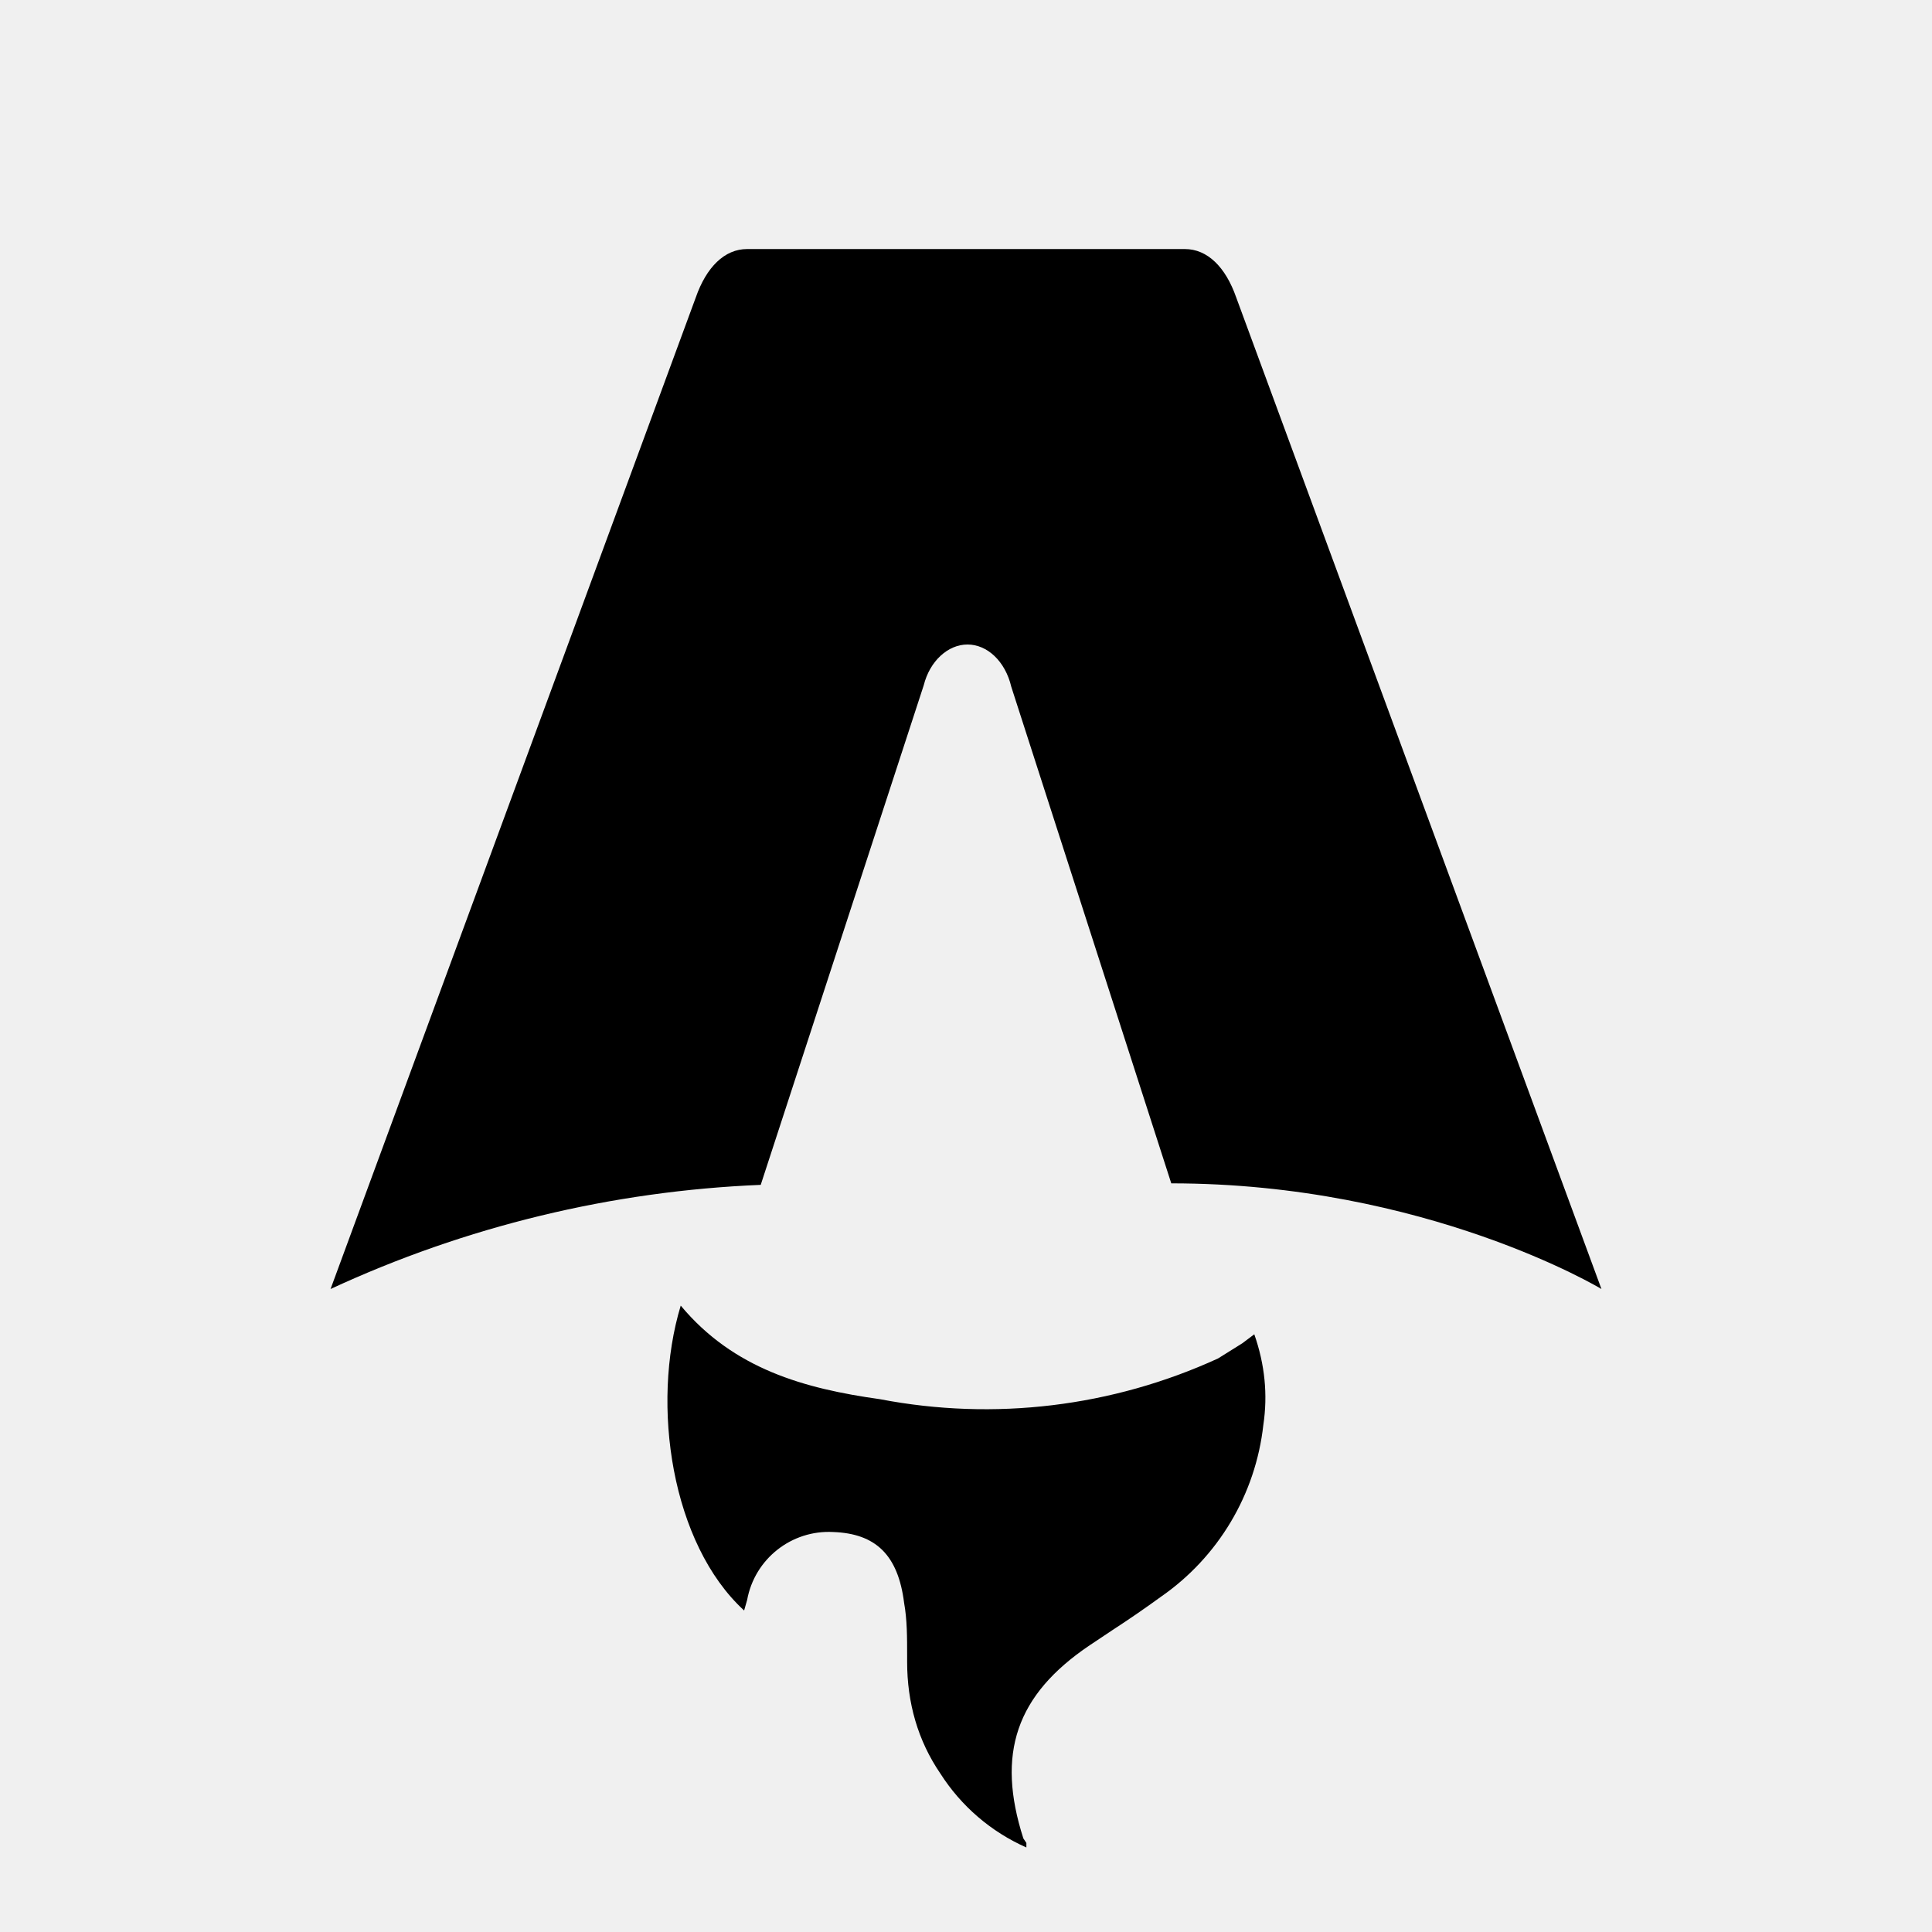
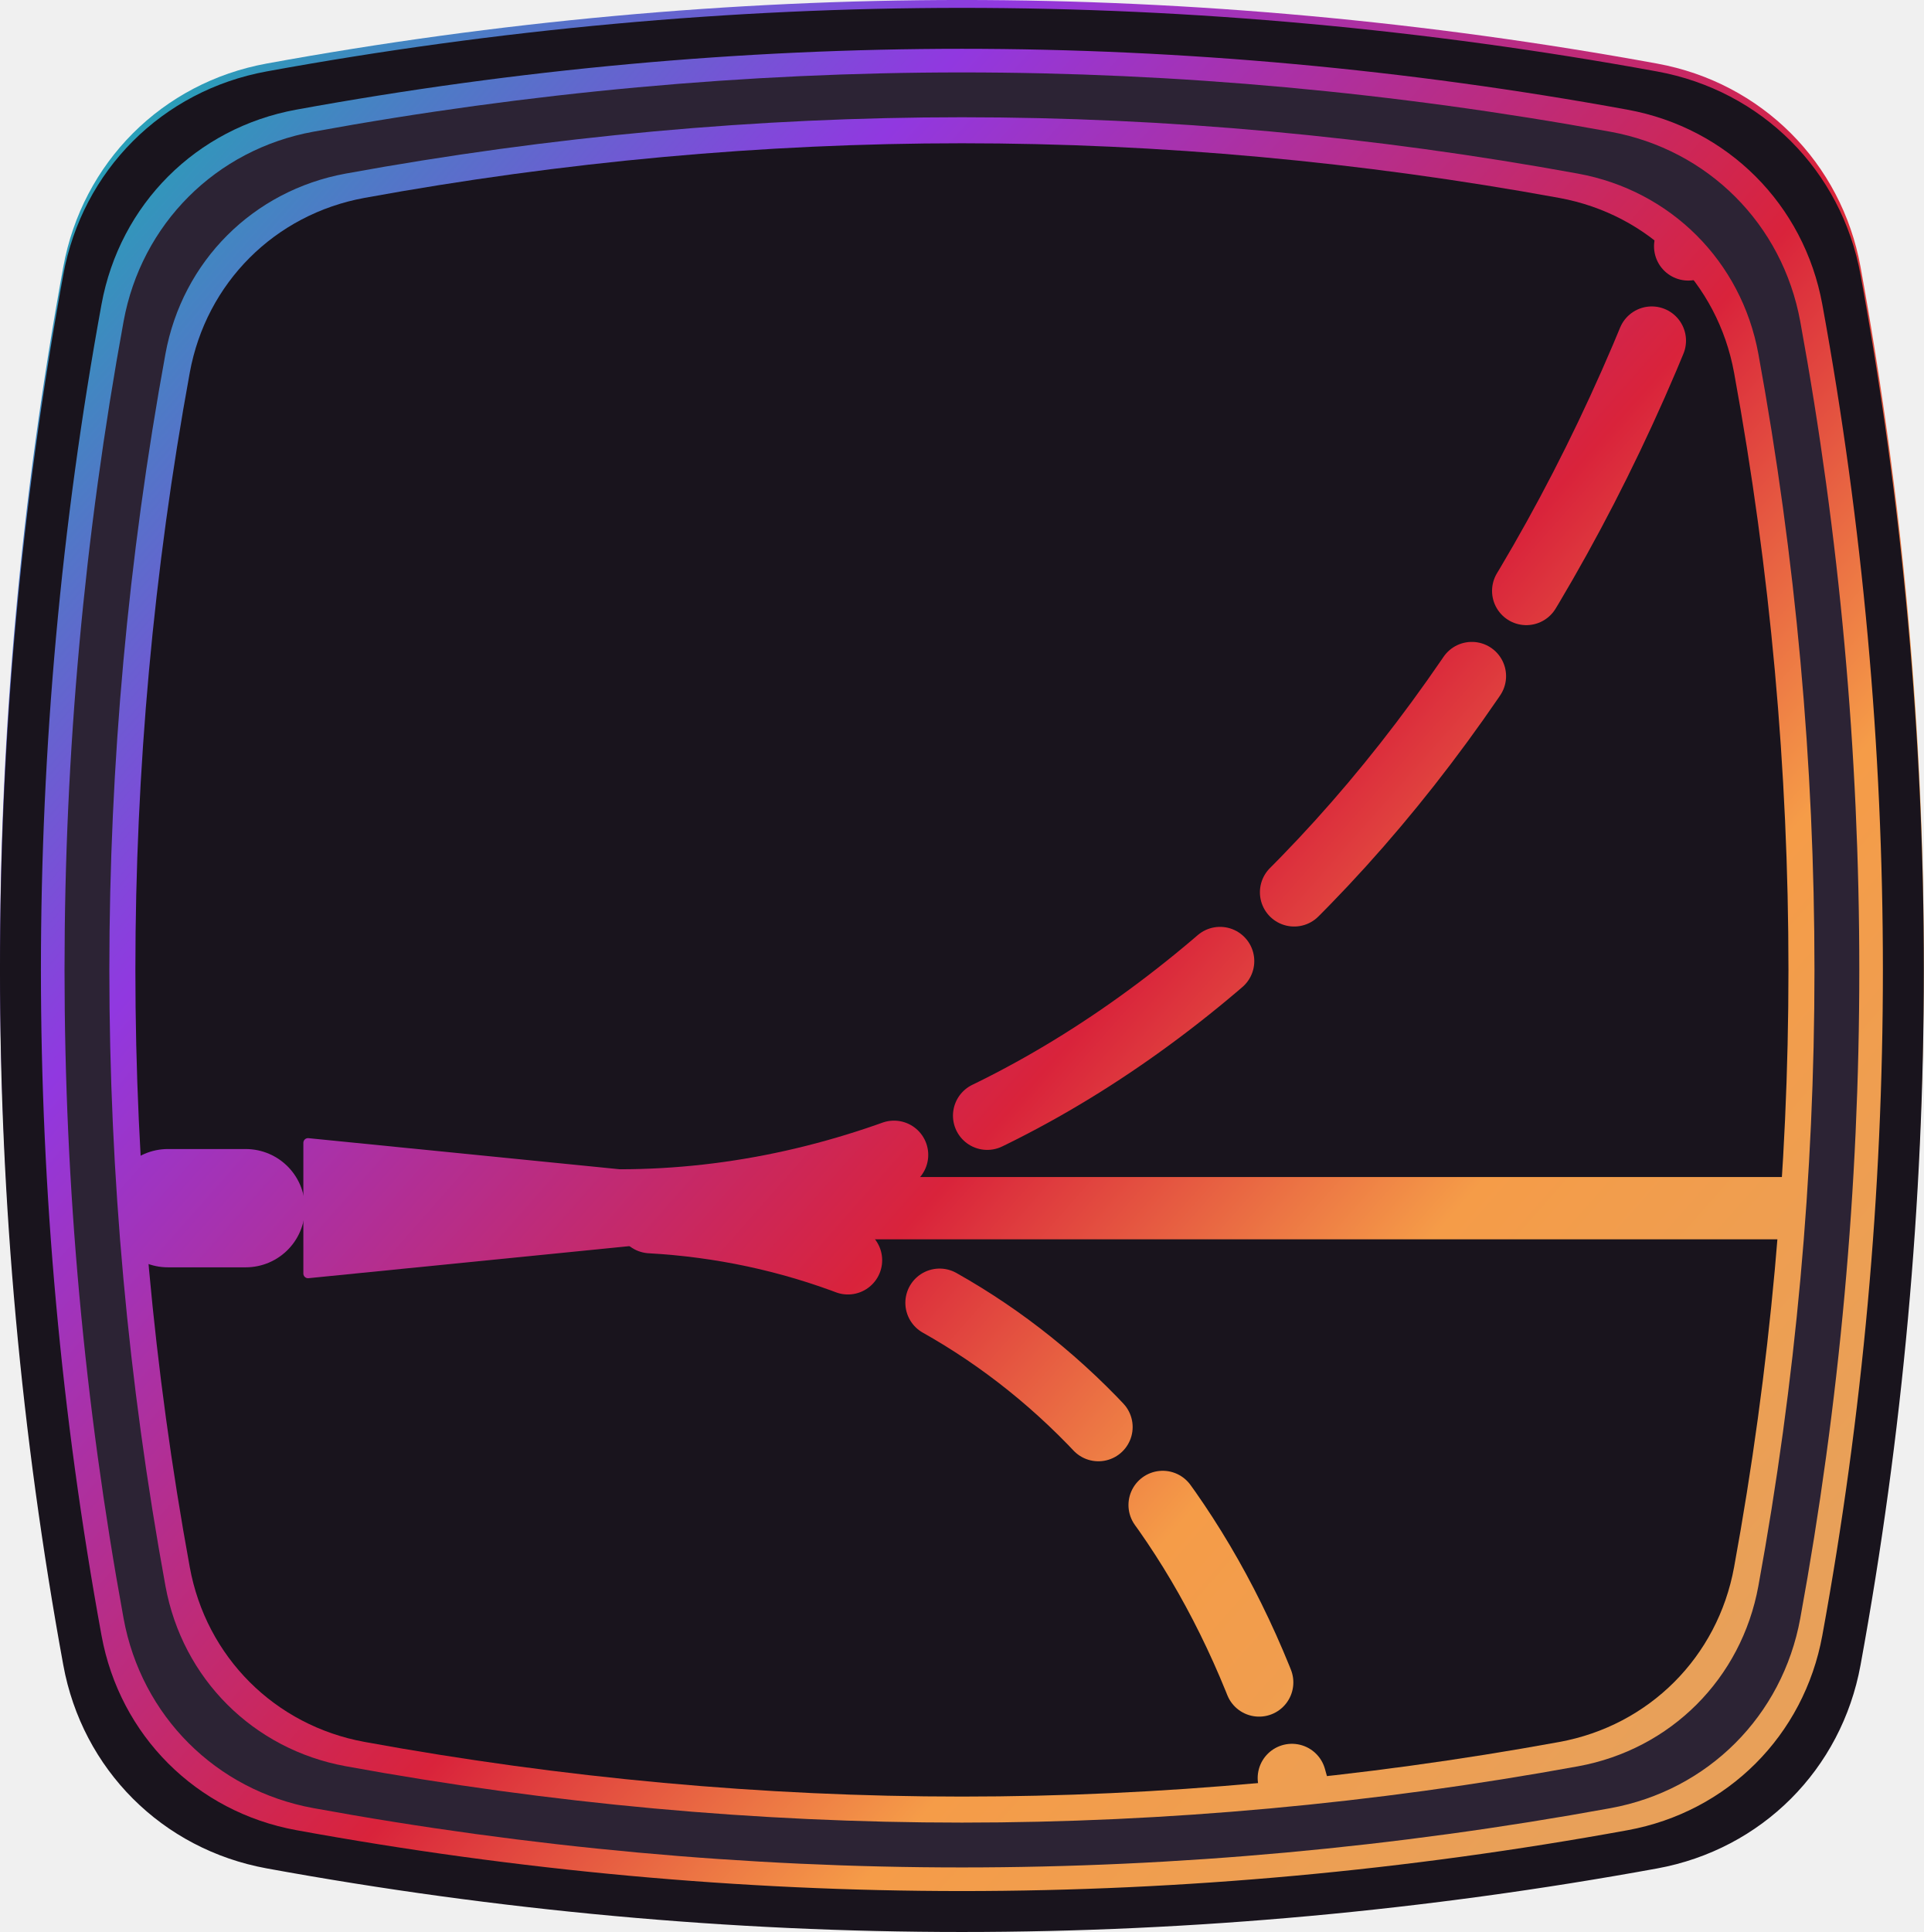
- <svg xmlns="http://www.w3.org/2000/svg" fill="none" viewBox="0 0 128 128">
-   <path d="M50.4 78.5a75.1 75.1 0 0 0-28.5 6.9l24.2-65.7c.7-2 1.9-3.2 3.4-3.2h29c1.5 0 2.7 1.2 3.4 3.2l24.2 65.7s-11.6-7-28.5-7L67 45.5c-.4-1.7-1.6-2.8-2.9-2.8-1.3 0-2.5 1.1-2.9 2.7L50.4 78.5Zm-1.1 28.2Zm-4.2-20.2c-2 6.6-.6 15.8 4.2 20.2a17.5 17.5 0 0 1 .2-.7 5.5 5.5 0 0 1 5.7-4.5c2.8.1 4.3 1.5 4.7 4.7.2 1.1.2 2.3.2 3.5v.4c0 2.7.7 5.2 2.2 7.4a13 13 0 0 0 5.7 4.9v-.3l-.2-.3c-1.8-5.6-.5-9.5 4.4-12.8l1.5-1a73 73 0 0 0 3.2-2.2 16 16 0 0 0 6.8-11.4c.3-2 .1-4-.6-6l-.8.6-1.6 1a37 37 0 0 1-22.4 2.7c-5-.7-9.7-2-13.2-6.2Z" />
-   <style>
-         path { fill: #000; }
-         @media (prefers-color-scheme: dark) {
-             path { fill: #FFF; }
-         }
-     </style>
+ <svg xmlns="http://www.w3.org/2000/svg" width="100%" height="100%" viewBox="0 0 1222 1227" version="1.1" xml:space="preserve" style="fill-rule:evenodd;clip-rule:evenodd;stroke-linejoin:round;stroke-miterlimit:2;">
+   <g transform="matrix(1,0,0,1,1273.41,-38.2335)">
+     <g transform="matrix(0.9895,0,0,0.9895,-3731.06,-8621.52)">
+       <g transform="matrix(1.01337,0,0,0.860553,2421.66,8727.52)">
+         <g>
+           <path d="M670.578,1463.11c-146.07,0 -294.235,-15.968 -440.367,-47.432c-66.205,-14.239 -116.78,-73.777 -128.878,-151.714c-53.452,-344.015 -53.452,-692.851 0,-1036.83c12.098,-77.936 62.673,-137.475 128.847,-151.714c146.163,-31.425 294.328,-47.395 440.398,-47.395c146.069,0 294.234,15.97 440.364,47.432c66.203,14.24 116.785,73.777 128.882,151.714c53.452,344.016 53.452,692.851 0,1036.83c-12.097,77.937 -62.679,137.474 -128.848,151.713c-146.164,31.424 -294.329,47.392 -440.398,47.392Z" style="fill:url(#_Linear1);" />
+         </g>
+       </g>
+       <g transform="matrix(1,0,0,1,3.06079,2.44078)">
+         <g transform="matrix(11.6311,0,0,11.6258,2353.75,8627.78)">
+           <path d="M64,117.105c-12.727,0 -25.636,-1.182 -38.367,-3.511c-5.769,-1.054 -10.175,-5.461 -11.229,-11.23c-4.657,-25.464 -4.657,-51.286 -0,-76.747c1.054,-5.769 5.46,-10.176 11.226,-11.23c12.734,-2.326 25.643,-3.508 38.37,-3.508c12.726,-0 25.635,1.182 38.367,3.511c5.768,1.054 10.175,5.461 11.229,11.23c4.657,25.464 4.657,51.285 0,76.747c-1.054,5.769 -5.461,10.176 -11.226,11.23c-12.735,2.326 -25.644,3.508 -38.37,3.508Zm-0,-2.26c12.185,-0 24.544,-1.132 36.737,-3.359c5.52,-1.009 9.739,-5.228 10.749,-10.752c4.458,-24.378 4.458,-49.101 -0,-73.482c-1.01,-5.523 -5.229,-9.742 -10.752,-10.752c-12.19,-2.229 -24.549,-3.361 -36.734,-3.361c-12.185,-0 -24.545,1.132 -36.737,3.359c-5.521,1.009 -9.739,5.228 -10.749,10.752c-4.458,24.378 -4.458,49.1 0,73.481c1.01,5.524 5.228,9.743 10.751,10.752c12.19,2.23 24.55,3.362 36.735,3.362Z" style="fill:#19141d;" />
+         </g>
+         <g transform="matrix(10.8507,0,0,10.8457,2403.7,8677.7)">
+           <path d="M64,117.105c-12.727,0 -25.636,-1.182 -38.368,-3.511c-5.768,-1.054 -10.174,-5.461 -11.228,-11.23c-4.657,-25.464 -4.657,-51.286 -0,-76.747c1.054,-5.769 5.46,-10.176 11.226,-11.23c12.734,-2.326 25.643,-3.508 38.37,-3.508c12.726,-0 25.635,1.182 38.367,3.511c5.768,1.054 10.175,5.461 11.229,11.23c4.657,25.464 4.657,51.285 0,76.747c-1.054,5.769 -5.461,10.176 -11.226,11.23c-12.735,2.326 -25.644,3.508 -38.37,3.508Zm-0,-2.653c12.091,-0 24.355,-1.123 36.453,-3.333c5.477,-1.001 9.664,-5.188 10.665,-10.669c4.425,-24.19 4.425,-48.721 0,-72.913c-1.001,-5.481 -5.188,-9.668 -10.668,-10.669c-12.095,-2.213 -24.359,-3.336 -36.45,-3.336c-12.091,-0 -24.355,1.123 -36.453,3.333c-5.478,1.001 -9.664,5.188 -10.666,10.669c-4.424,24.19 -4.424,48.721 0,72.913c1.002,5.481 5.188,9.668 10.668,10.669c12.096,2.213 24.36,3.336 36.451,3.336Z" style="fill:#2c2334;" />
+         </g>
+         <g transform="matrix(9.99403,0,0,9.98944,2458.53,8732.49)">
+           <defs>
+             <mask id="lines" maskUnits="userSpaceOnUse" x="0" y="0" width="128" height="128">
+               <rect x="0" y="0" width="128" height="128" fill="#fff" />
+               <path d="M44,79.3 H117" stroke="#000" stroke-width="4.0" fill="none" stroke-linecap="round" />
+               <path d="M13,79.3 H18" stroke="#000" stroke-width="7.60" stroke-linecap="round" />
+               <path d="M22,75.10 L44,77.30 L44,81.30 L22,83.50 Z" fill="#000" stroke="#000" stroke-width="0.6" stroke-linejoin="round" />
+               <path d="M42,79 C72,79 100,52 112.5,12" stroke="#000" stroke-width="4.4" fill="none" stroke-linecap="round" stroke-dasharray="18 6.5" />
+               <path d="M44,80 C62,81 79,93 85.5,117" stroke="#000" stroke-width="4.4" fill="none" stroke-linecap="round" stroke-dasharray="13 6.5" />
+             </mask>
+             <linearGradient id="g128" gradientUnits="userSpaceOnUse" x1="14" y1="10" x2="118" y2="122">
+               <stop offset="0" stop-color="#22a6b5" />
+               <stop offset="0.27" stop-color="#9138e0" />
+               <stop offset="0.6" stop-color="#d9233b" />
+               <stop offset="0.78" stop-color="#f59c48" />
+               <stop offset="1" stop-color="#e8a059" />
+             </linearGradient>
+           </defs>
+           <path d="M64,117.105c-12.727,0 -25.636,-1.182 -38.367,-3.511c-5.769,-1.054 -10.175,-5.461 -11.229,-11.23c-4.657,-25.464 -4.657,-51.286 -0,-76.747c1.054,-5.769 5.46,-10.176 11.226,-11.23c12.734,-2.326 25.643,-3.508 38.37,-3.508c12.726,-0 25.635,1.182 38.367,3.511c5.768,1.054 10.175,5.461 11.229,11.23c4.657,25.464 4.657,51.285 0,76.747c-1.054,5.769 -5.461,10.176 -11.226,11.23c-12.735,2.326 -25.644,3.508 -38.37,3.508Z" fill="#19141d" mask="url(#lines)" />
+         </g>
+       </g>
+     </g>
+   </g>
+   <defs>
+     <linearGradient id="_Linear1" x1="0" y1="0" x2="1" y2="0" gradientUnits="userSpaceOnUse" gradientTransform="matrix(1030.86,1098.91,-933.189,1213.92,116.335,148.479)">
+       <stop offset="0" style="stop-color:#22a6b5;stop-opacity:1" />
+       <stop offset="0.27" style="stop-color:#9138e0;stop-opacity:1" />
+       <stop offset="0.6" style="stop-color:#d9233b;stop-opacity:1" />
+       <stop offset="0.78" style="stop-color:#f59c48;stop-opacity:1" />
+       <stop offset="1" style="stop-color:#e8a059;stop-opacity:1" />
+     </linearGradient>
+   </defs>
</svg>
